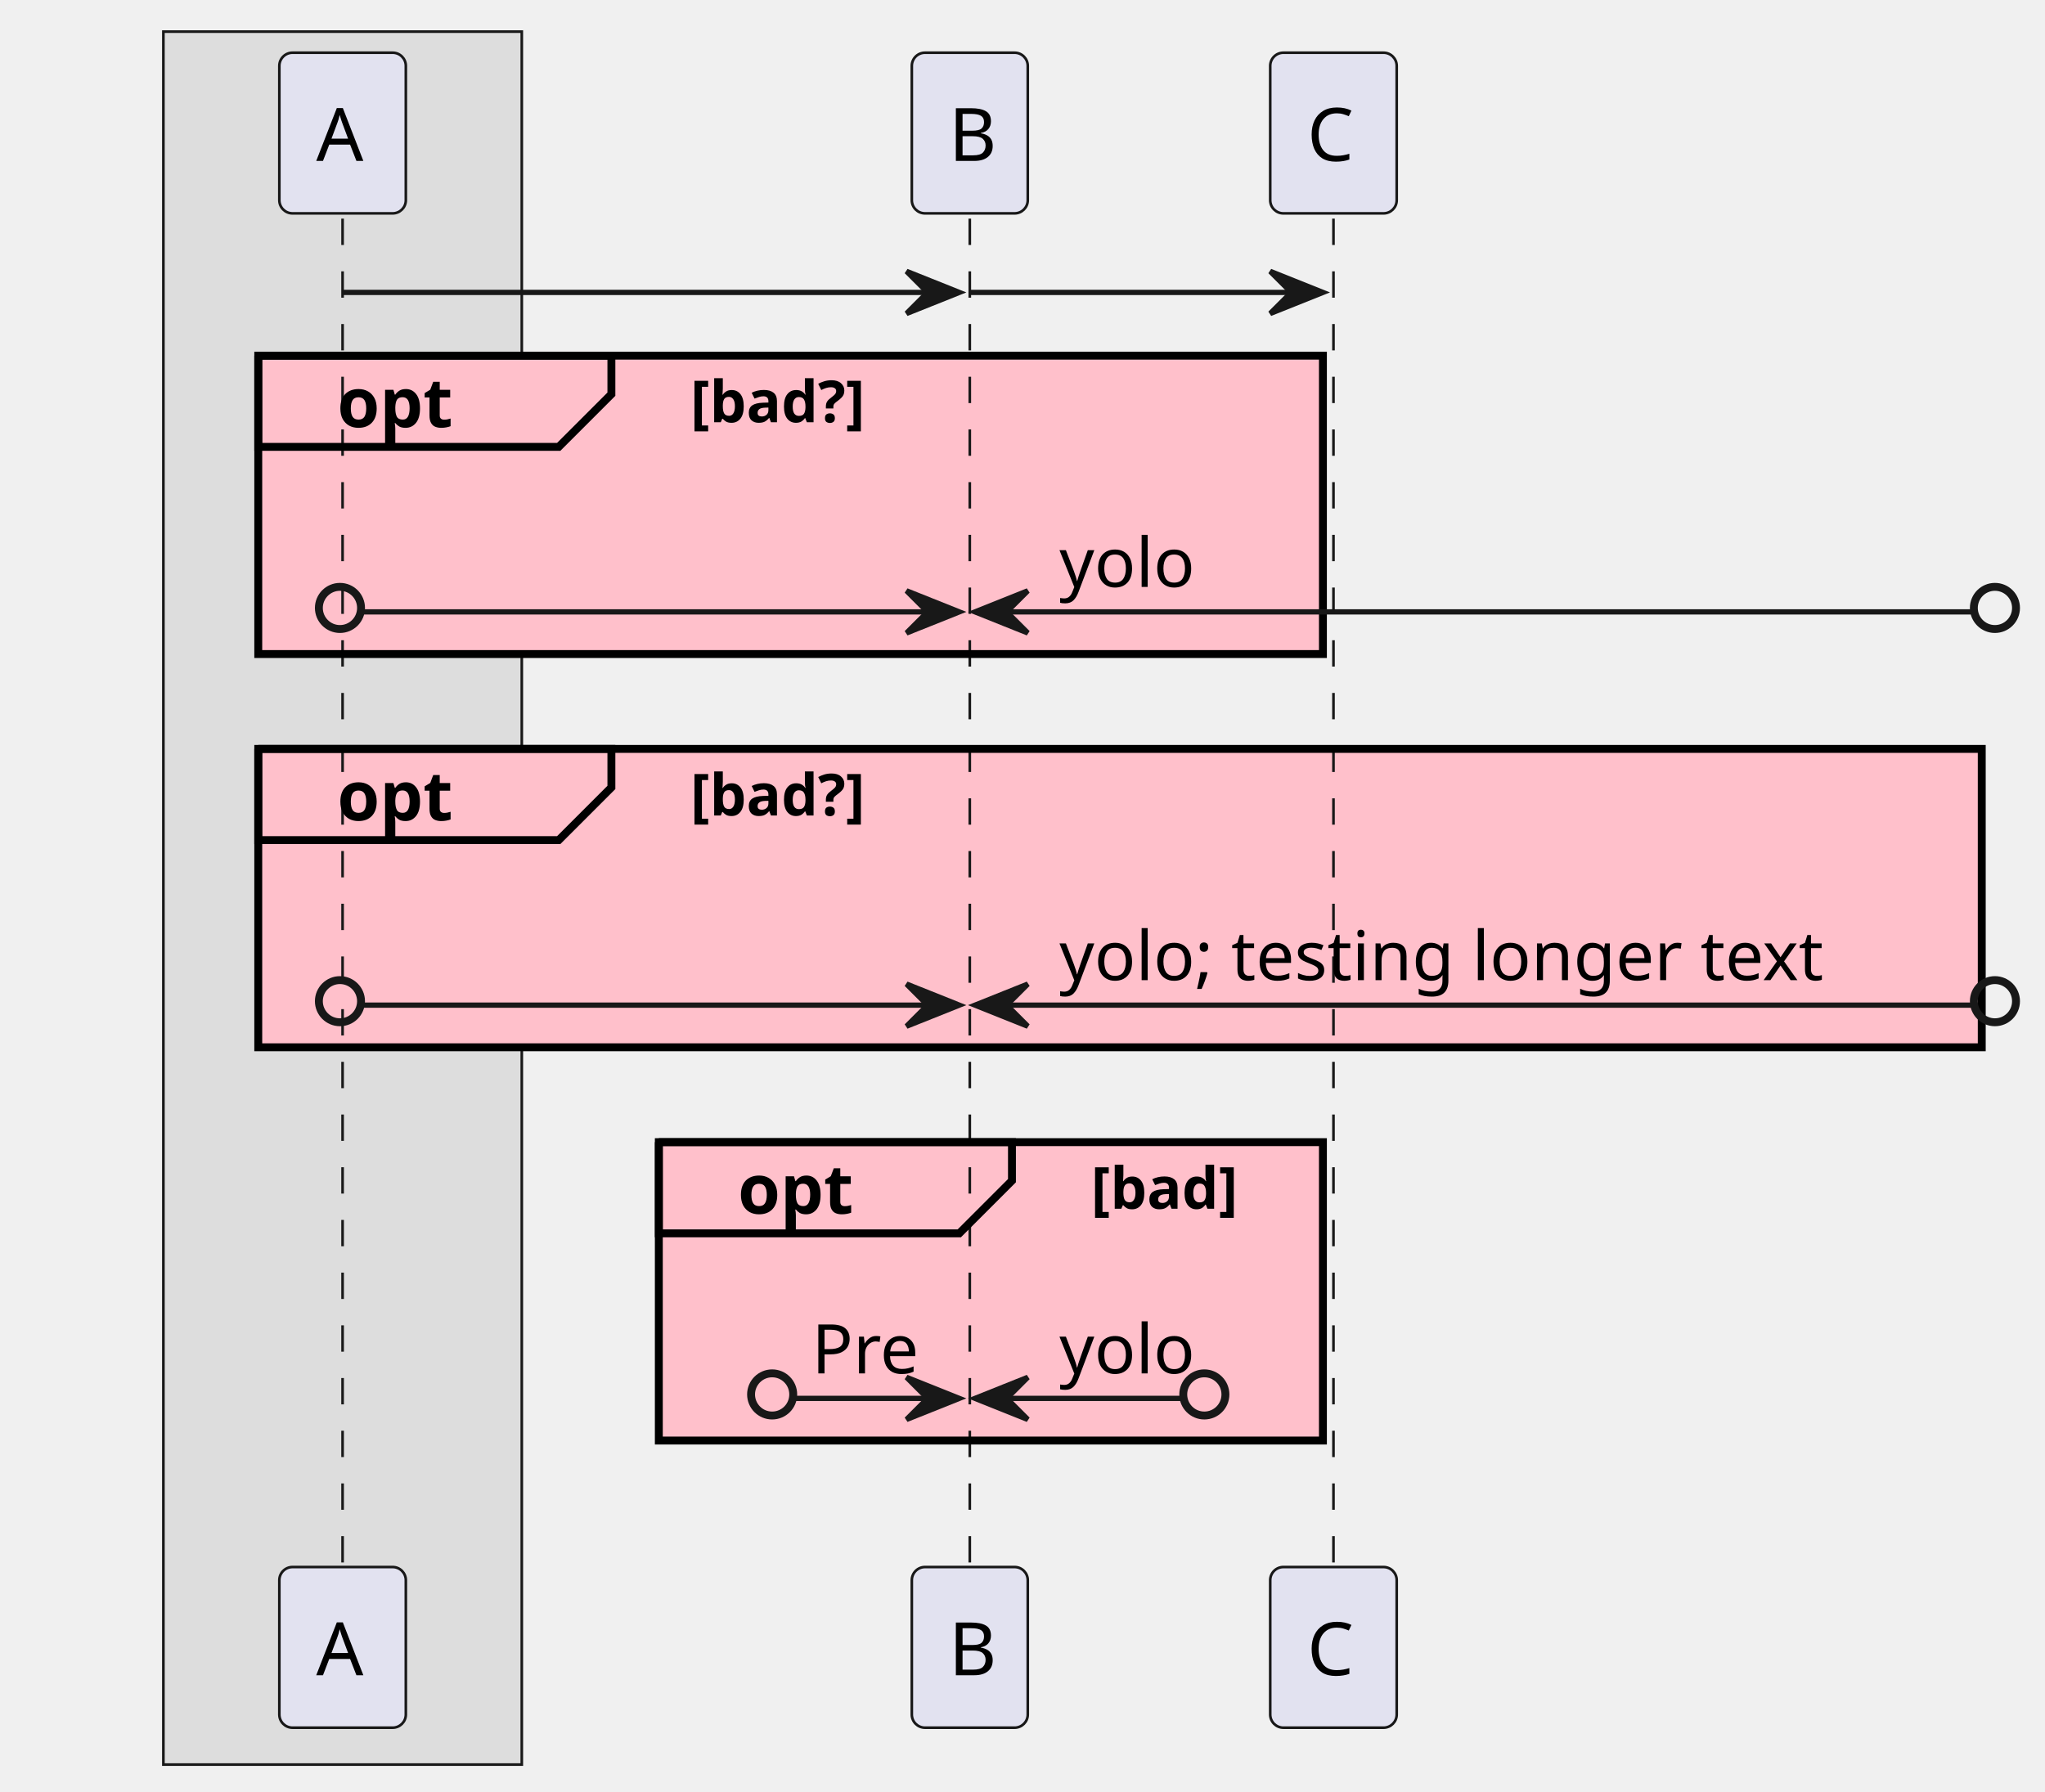
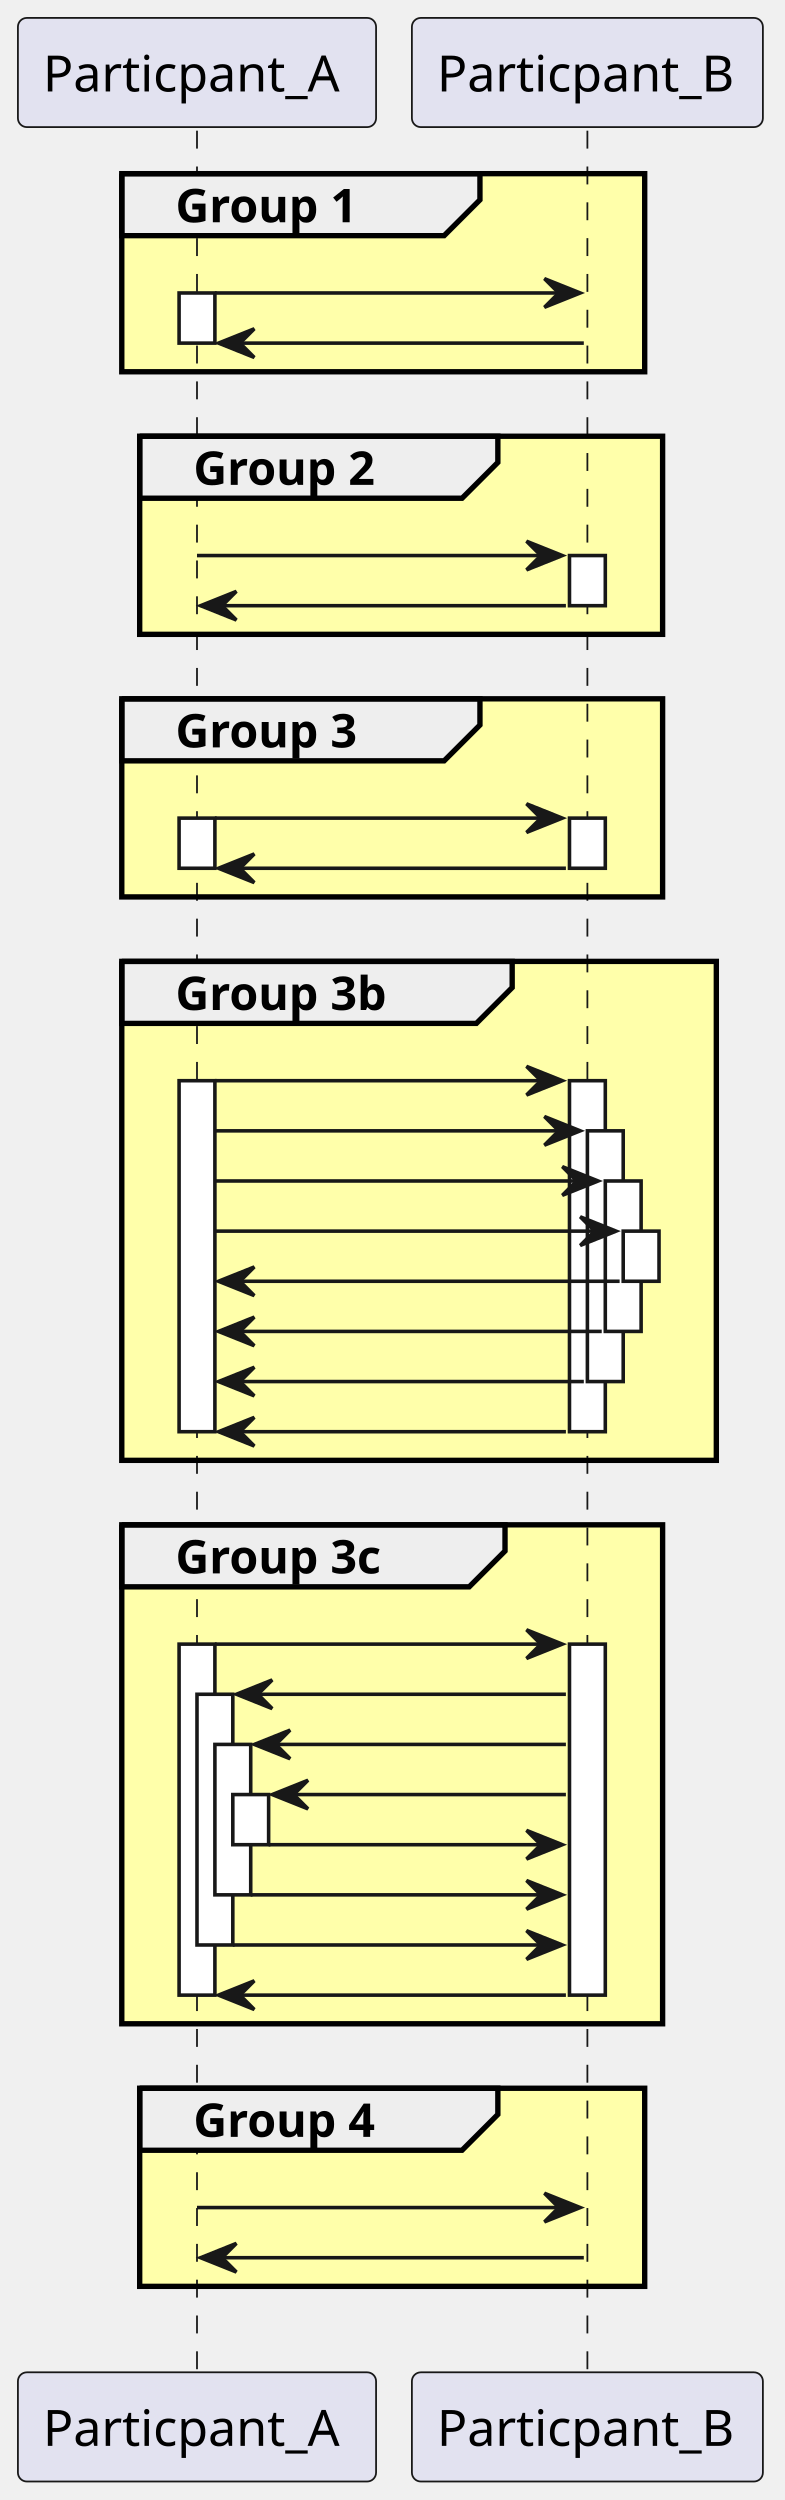
- <svg xmlns="http://www.w3.org/2000/svg" contentStyleType="text/css" height="340px" preserveAspectRatio="none" style="width:388px;height:340px;background:#FFFFFF;" version="1.1" viewBox="0 0 388 340" width="388px" zoomAndPan="magnify">
+ <svg xmlns="http://www.w3.org/2000/svg" contentStyleType="text/css" height="698px" preserveAspectRatio="none" style="width:219px;height:698px;background:#FFFFFF;" version="1.1" viewBox="0 0 219 698" width="219px" zoomAndPan="magnify">
  <defs />
  <g>
-     <rect fill="#DDDDDD" height="328.84" style="stroke:#181818;stroke-width:0.5;" width="68" x="31" y="6" />
-     <rect fill="#FFC0CB" height="56.621" style="stroke:#FFC0CB;stroke-width:1.0;" width="202" x="49" y="67.488" />
-     <rect fill="#FFC0CB" height="56.621" style="stroke:#FFC0CB;stroke-width:1.0;" width="327" x="49" y="142.109" />
-     <rect fill="#FFC0CB" height="56.621" style="stroke:#FFC0CB;stroke-width:1.0;" width="126" x="125" y="216.731" />
-     <line style="stroke:#181818;stroke-width:0.5;stroke-dasharray:5.0,5.0;" x1="65" x2="65" y1="41.488" y2="297.352" />
-     <line style="stroke:#181818;stroke-width:0.5;stroke-dasharray:5.0,5.0;" x1="184" x2="184" y1="41.488" y2="297.352" />
-     <line style="stroke:#181818;stroke-width:0.5;stroke-dasharray:5.0,5.0;" x1="253" x2="253" y1="41.488" y2="297.352" />
-     <rect fill="#E2E2F0" height="30.488" rx="2.5" ry="2.5" style="stroke:#181818;stroke-width:0.5;" width="24" x="53" y="10" />
-     <text fill="#000000" font-family="sans-serif" font-size="14" lengthAdjust="spacing" textLength="10" x="60" y="30.535">A</text>
-     <rect fill="#E2E2F0" height="30.488" rx="2.5" ry="2.5" style="stroke:#181818;stroke-width:0.5;" width="22" x="173" y="10" />
-     <text fill="#000000" font-family="sans-serif" font-size="14" lengthAdjust="spacing" textLength="8" x="180" y="30.535">B</text>
-     <rect fill="#E2E2F0" height="30.488" rx="2.5" ry="2.5" style="stroke:#181818;stroke-width:0.5;" width="24" x="241" y="10" />
-     <text fill="#000000" font-family="sans-serif" font-size="14" lengthAdjust="spacing" textLength="10" x="248" y="30.535">C</text>
-     <rect fill="#E2E2F0" height="30.488" rx="2.5" ry="2.5" style="stroke:#181818;stroke-width:0.5;" width="24" x="53" y="297.352" />
-     <text fill="#000000" font-family="sans-serif" font-size="14" lengthAdjust="spacing" textLength="10" x="60" y="317.887">A</text>
-     <rect fill="#E2E2F0" height="30.488" rx="2.5" ry="2.5" style="stroke:#181818;stroke-width:0.5;" width="22" x="173" y="297.352" />
-     <text fill="#000000" font-family="sans-serif" font-size="14" lengthAdjust="spacing" textLength="8" x="180" y="317.887">B</text>
-     <rect fill="#E2E2F0" height="30.488" rx="2.5" ry="2.5" style="stroke:#181818;stroke-width:0.5;" width="24" x="241" y="297.352" />
-     <text fill="#000000" font-family="sans-serif" font-size="14" lengthAdjust="spacing" textLength="10" x="248" y="317.887">C</text>
-     <polygon fill="#181818" points="172,51.488,182,55.488,172,59.488,176,55.488" style="stroke:#181818;stroke-width:1.0;" />
-     <line style="stroke:#181818;stroke-width:1.0;" x1="65" x2="178" y1="55.488" y2="55.488" />
-     <polygon fill="#181818" points="241,51.488,251,55.488,241,59.488,245,55.488" style="stroke:#181818;stroke-width:1.0;" />
-     <line style="stroke:#181818;stroke-width:1.0;" x1="184" x2="247" y1="55.488" y2="55.488" />
-     <path d="M49,67.488 L116,67.488 L116,74.799 L106,84.799 L49,84.799 L49,67.488 " fill="none" style="stroke:#000000;stroke-width:1.5;" />
-     <rect fill="none" height="56.621" style="stroke:#000000;stroke-width:1.5;" width="202" x="49" y="67.488" />
-     <text fill="#000000" font-family="sans-serif" font-size="13" font-weight="bold" lengthAdjust="spacing" textLength="22" x="64" y="81.057">opt</text>
-     <text fill="#000000" font-family="sans-serif" font-size="11" font-weight="bold" lengthAdjust="spacing" textLength="33" x="131" y="80.123">[bad?]</text>
-     <ellipse cx="64.5" cy="115.359" fill="none" rx="4" ry="4" style="stroke:#181818;stroke-width:1.5;" />
-     <polygon fill="#181818" points="172,112.109,182,116.109,172,120.109,176,116.109" style="stroke:#181818;stroke-width:1.0;" />
-     <line style="stroke:#181818;stroke-width:1.0;" x1="69" x2="178" y1="116.109" y2="116.109" />
-     <polygon fill="#181818" points="195,112.109,185,116.109,195,120.109,191,116.109" style="stroke:#181818;stroke-width:1.0;" />
-     <ellipse cx="378.5" cy="115.359" fill="none" rx="4" ry="4" style="stroke:#181818;stroke-width:1.5;" />
-     <line style="stroke:#181818;stroke-width:1.0;" x1="189" x2="374" y1="116.109" y2="116.109" />
-     <text fill="#000000" font-family="sans-serif" font-size="13" lengthAdjust="spacing" textLength="27" x="201" y="111.367">yolo</text>
-     <path d="M49,142.109 L116,142.109 L116,149.42 L106,159.42 L49,159.42 L49,142.109 " fill="none" style="stroke:#000000;stroke-width:1.5;" />
-     <rect fill="none" height="56.621" style="stroke:#000000;stroke-width:1.5;" width="327" x="49" y="142.109" />
-     <text fill="#000000" font-family="sans-serif" font-size="13" font-weight="bold" lengthAdjust="spacing" textLength="22" x="64" y="155.678">opt</text>
-     <text fill="#000000" font-family="sans-serif" font-size="11" font-weight="bold" lengthAdjust="spacing" textLength="33" x="131" y="154.744">[bad?]</text>
-     <ellipse cx="64.5" cy="189.981" fill="none" rx="4" ry="4" style="stroke:#181818;stroke-width:1.5;" />
-     <polygon fill="#181818" points="172,186.731,182,190.731,172,194.731,176,190.731" style="stroke:#181818;stroke-width:1.0;" />
-     <line style="stroke:#181818;stroke-width:1.0;" x1="69" x2="178" y1="190.731" y2="190.731" />
-     <polygon fill="#181818" points="195,186.731,185,190.731,195,194.731,191,190.731" style="stroke:#181818;stroke-width:1.0;" />
-     <ellipse cx="378.5" cy="189.981" fill="none" rx="4" ry="4" style="stroke:#181818;stroke-width:1.5;" />
-     <line style="stroke:#181818;stroke-width:1.0;" x1="189" x2="374" y1="190.731" y2="190.731" />
-     <text fill="#000000" font-family="sans-serif" font-size="13" lengthAdjust="spacing" textLength="152" x="201" y="185.988">yolo; testing longer text</text>
-     <path d="M125,216.731 L192,216.731 L192,224.041 L182,234.041 L125,234.041 L125,216.731 " fill="none" style="stroke:#000000;stroke-width:1.5;" />
-     <rect fill="none" height="56.621" style="stroke:#000000;stroke-width:1.5;" width="126" x="125" y="216.731" />
-     <text fill="#000000" font-family="sans-serif" font-size="13" font-weight="bold" lengthAdjust="spacing" textLength="22" x="140" y="230.299">opt</text>
-     <text fill="#000000" font-family="sans-serif" font-size="11" font-weight="bold" lengthAdjust="spacing" textLength="28" x="207" y="229.365">[bad]</text>
-     <ellipse cx="146.5" cy="264.602" fill="none" rx="4" ry="4" style="stroke:#181818;stroke-width:1.5;" />
-     <polygon fill="#181818" points="172,261.352,182,265.352,172,269.352,176,265.352" style="stroke:#181818;stroke-width:1.0;" />
-     <line style="stroke:#181818;stroke-width:1.0;" x1="151" x2="178" y1="265.352" y2="265.352" />
-     <text fill="#000000" font-family="sans-serif" font-size="13" lengthAdjust="spacing" textLength="19" x="154" y="260.609">Pre</text>
-     <polygon fill="#181818" points="195,261.352,185,265.352,195,269.352,191,265.352" style="stroke:#181818;stroke-width:1.0;" />
-     <ellipse cx="228.5" cy="264.602" fill="none" rx="4" ry="4" style="stroke:#181818;stroke-width:1.5;" />
-     <line style="stroke:#181818;stroke-width:1.0;" x1="189" x2="224" y1="265.352" y2="265.352" />
-     <text fill="#000000" font-family="sans-serif" font-size="13" lengthAdjust="spacing" textLength="27" x="201" y="260.609">yolo</text>
+     <rect fill="#FFFFAA" height="55.31" style="stroke:#FFFFAA;stroke-width:1.0;" width="146" x="34" y="48.488" />
+     <rect fill="#FFFFAA" height="55.31" style="stroke:#FFFFAA;stroke-width:1.0;" width="146" x="39" y="121.799" />
+     <rect fill="#FFFFAA" height="55.31" style="stroke:#FFFFAA;stroke-width:1.0;" width="151" x="34" y="195.109" />
+     <rect fill="#FFFFAA" height="139.31" style="stroke:#FFFFAA;stroke-width:1.0;" width="166" x="34" y="268.42" />
+     <rect fill="#FFFFAA" height="139.31" style="stroke:#FFFFAA;stroke-width:1.0;" width="151" x="34" y="425.731" />
+     <rect fill="#FFFFAA" height="55.31" style="stroke:#FFFFAA;stroke-width:1.0;" width="141" x="39" y="583.041" />
+     <line style="stroke:#181818;stroke-width:0.5;stroke-dasharray:5.0,5.0;" x1="55" x2="55" y1="36.488" y2="662.352" />
+     <rect fill="#FFFFFF" height="14" style="stroke:#181818;stroke-width:1.0;" width="10" x="50" y="81.799" />
+     <rect fill="#FFFFFF" height="14" style="stroke:#181818;stroke-width:1.0;" width="10" x="50" y="228.42" />
+     <rect fill="#FFFFFF" height="98" style="stroke:#181818;stroke-width:1.0;" width="10" x="50" y="301.731" />
+     <rect fill="#FFFFFF" height="98" style="stroke:#181818;stroke-width:1.0;" width="10" x="50" y="459.041" />
+     <rect fill="#FFFFFF" height="70" style="stroke:#181818;stroke-width:1.0;" width="10" x="55" y="473.041" />
+     <rect fill="#FFFFFF" height="42" style="stroke:#181818;stroke-width:1.0;" width="10" x="60" y="487.041" />
+     <rect fill="#FFFFFF" height="14" style="stroke:#181818;stroke-width:1.0;" width="10" x="65" y="501.041" />
+     <line style="stroke:#181818;stroke-width:0.5;stroke-dasharray:5.0,5.0;" x1="164" x2="164" y1="36.488" y2="662.352" />
+     <rect fill="#FFFFFF" height="14" style="stroke:#181818;stroke-width:1.0;" width="10" x="159" y="155.109" />
+     <rect fill="#FFFFFF" height="14" style="stroke:#181818;stroke-width:1.0;" width="10" x="159" y="228.42" />
+     <rect fill="#FFFFFF" height="98" style="stroke:#181818;stroke-width:1.0;" width="10" x="159" y="301.731" />
+     <rect fill="#FFFFFF" height="98" style="stroke:#181818;stroke-width:1.0;" width="10" x="159" y="459.041" />
+     <rect fill="#FFFFFF" height="70" style="stroke:#181818;stroke-width:1.0;" width="10" x="164" y="315.731" />
+     <rect fill="#FFFFFF" height="42" style="stroke:#181818;stroke-width:1.0;" width="10" x="169" y="329.731" />
+     <rect fill="#FFFFFF" height="14" style="stroke:#181818;stroke-width:1.0;" width="10" x="174" y="343.731" />
+     <rect fill="#E2E2F0" height="30.488" rx="2.5" ry="2.5" style="stroke:#181818;stroke-width:0.5;" width="100" x="5" y="5" />
+     <text fill="#000000" font-family="sans-serif" font-size="14" lengthAdjust="spacing" textLength="86" x="12" y="25.535">Particpant_A</text>
+     <rect fill="#E2E2F0" height="30.488" rx="2.5" ry="2.5" style="stroke:#181818;stroke-width:0.5;" width="98" x="115" y="5" />
+     <text fill="#000000" font-family="sans-serif" font-size="14" lengthAdjust="spacing" textLength="84" x="122" y="25.535">Particpant_B</text>
+     <rect fill="#E2E2F0" height="30.488" rx="2.5" ry="2.5" style="stroke:#181818;stroke-width:0.5;" width="100" x="5" y="662.352" />
+     <text fill="#000000" font-family="sans-serif" font-size="14" lengthAdjust="spacing" textLength="86" x="12" y="682.887">Particpant_A</text>
+     <rect fill="#E2E2F0" height="30.488" rx="2.5" ry="2.5" style="stroke:#181818;stroke-width:0.5;" width="98" x="115" y="662.352" />
+     <text fill="#000000" font-family="sans-serif" font-size="14" lengthAdjust="spacing" textLength="84" x="122" y="682.887">Particpant_B</text>
+     <path d="M34,48.488 L134,48.488 L134,55.799 L124,65.799 L34,65.799 L34,48.488 " fill="#EEEEEE" style="stroke:#000000;stroke-width:1.5;" />
+     <rect fill="none" height="55.31" style="stroke:#000000;stroke-width:1.5;" width="146" x="34" y="48.488" />
+     <text fill="#000000" font-family="sans-serif" font-size="13" font-weight="bold" lengthAdjust="spacing" textLength="55" x="49" y="62.057">Group 1</text>
+     <polygon fill="#181818" points="152,77.799,162,81.799,152,85.799,156,81.799" style="stroke:#181818;stroke-width:1.0;" />
+     <line style="stroke:#181818;stroke-width:1.0;" x1="60" x2="158" y1="81.799" y2="81.799" />
+     <polygon fill="#181818" points="71,91.799,61,95.799,71,99.799,67,95.799" style="stroke:#181818;stroke-width:1.0;" />
+     <line style="stroke:#181818;stroke-width:1.0;" x1="65" x2="163" y1="95.799" y2="95.799" />
+     <path d="M39,121.799 L139,121.799 L139,129.109 L129,139.109 L39,139.109 L39,121.799 " fill="#EEEEEE" style="stroke:#000000;stroke-width:1.5;" />
+     <rect fill="none" height="55.31" style="stroke:#000000;stroke-width:1.5;" width="146" x="39" y="121.799" />
+     <text fill="#000000" font-family="sans-serif" font-size="13" font-weight="bold" lengthAdjust="spacing" textLength="55" x="54" y="135.367">Group 2</text>
+     <polygon fill="#181818" points="147,151.109,157,155.109,147,159.109,151,155.109" style="stroke:#181818;stroke-width:1.0;" />
+     <line style="stroke:#181818;stroke-width:1.0;" x1="55" x2="153" y1="155.109" y2="155.109" />
+     <polygon fill="#181818" points="66,165.109,56,169.109,66,173.109,62,169.109" style="stroke:#181818;stroke-width:1.0;" />
+     <line style="stroke:#181818;stroke-width:1.0;" x1="60" x2="158" y1="169.109" y2="169.109" />
+     <path d="M34,195.109 L134,195.109 L134,202.42 L124,212.42 L34,212.42 L34,195.109 " fill="#EEEEEE" style="stroke:#000000;stroke-width:1.5;" />
+     <rect fill="none" height="55.31" style="stroke:#000000;stroke-width:1.5;" width="151" x="34" y="195.109" />
+     <text fill="#000000" font-family="sans-serif" font-size="13" font-weight="bold" lengthAdjust="spacing" textLength="55" x="49" y="208.678">Group 3</text>
+     <polygon fill="#181818" points="147,224.42,157,228.42,147,232.42,151,228.42" style="stroke:#181818;stroke-width:1.0;" />
+     <line style="stroke:#181818;stroke-width:1.0;" x1="60" x2="153" y1="228.42" y2="228.42" />
+     <polygon fill="#181818" points="71,238.42,61,242.42,71,246.42,67,242.42" style="stroke:#181818;stroke-width:1.0;" />
+     <line style="stroke:#181818;stroke-width:1.0;" x1="65" x2="158" y1="242.42" y2="242.42" />
+     <path d="M34,268.42 L143,268.42 L143,275.731 L133,285.731 L34,285.731 L34,268.42 " fill="#EEEEEE" style="stroke:#000000;stroke-width:1.5;" />
+     <rect fill="none" height="139.31" style="stroke:#000000;stroke-width:1.5;" width="166" x="34" y="268.42" />
+     <text fill="#000000" font-family="sans-serif" font-size="13" font-weight="bold" lengthAdjust="spacing" textLength="64" x="49" y="281.988">Group 3b</text>
+     <polygon fill="#181818" points="147,297.731,157,301.731,147,305.731,151,301.731" style="stroke:#181818;stroke-width:1.0;" />
+     <line style="stroke:#181818;stroke-width:1.0;" x1="60" x2="153" y1="301.731" y2="301.731" />
+     <polygon fill="#181818" points="152,311.731,162,315.731,152,319.731,156,315.731" style="stroke:#181818;stroke-width:1.0;" />
+     <line style="stroke:#181818;stroke-width:1.0;" x1="60" x2="158" y1="315.731" y2="315.731" />
+     <polygon fill="#181818" points="157,325.731,167,329.731,157,333.731,161,329.731" style="stroke:#181818;stroke-width:1.0;" />
+     <line style="stroke:#181818;stroke-width:1.0;" x1="60" x2="163" y1="329.731" y2="329.731" />
+     <polygon fill="#181818" points="162,339.731,172,343.731,162,347.731,166,343.731" style="stroke:#181818;stroke-width:1.0;" />
+     <line style="stroke:#181818;stroke-width:1.0;" x1="60" x2="168" y1="343.731" y2="343.731" />
+     <polygon fill="#181818" points="71,353.731,61,357.731,71,361.731,67,357.731" style="stroke:#181818;stroke-width:1.0;" />
+     <line style="stroke:#181818;stroke-width:1.0;" x1="65" x2="173" y1="357.731" y2="357.731" />
+     <polygon fill="#181818" points="71,367.731,61,371.731,71,375.731,67,371.731" style="stroke:#181818;stroke-width:1.0;" />
+     <line style="stroke:#181818;stroke-width:1.0;" x1="65" x2="168" y1="371.731" y2="371.731" />
+     <polygon fill="#181818" points="71,381.731,61,385.731,71,389.731,67,385.731" style="stroke:#181818;stroke-width:1.0;" />
+     <line style="stroke:#181818;stroke-width:1.0;" x1="65" x2="163" y1="385.731" y2="385.731" />
+     <polygon fill="#181818" points="71,395.731,61,399.731,71,403.731,67,399.731" style="stroke:#181818;stroke-width:1.0;" />
+     <line style="stroke:#181818;stroke-width:1.0;" x1="65" x2="158" y1="399.731" y2="399.731" />
+     <path d="M34,425.731 L141,425.731 L141,433.041 L131,443.041 L34,443.041 L34,425.731 " fill="#EEEEEE" style="stroke:#000000;stroke-width:1.5;" />
+     <rect fill="none" height="139.31" style="stroke:#000000;stroke-width:1.5;" width="151" x="34" y="425.731" />
+     <text fill="#000000" font-family="sans-serif" font-size="13" font-weight="bold" lengthAdjust="spacing" textLength="62" x="49" y="439.299">Group 3c</text>
+     <polygon fill="#181818" points="147,455.041,157,459.041,147,463.041,151,459.041" style="stroke:#181818;stroke-width:1.0;" />
+     <line style="stroke:#181818;stroke-width:1.0;" x1="60" x2="153" y1="459.041" y2="459.041" />
+     <polygon fill="#181818" points="76,469.041,66,473.041,76,477.041,72,473.041" style="stroke:#181818;stroke-width:1.0;" />
+     <line style="stroke:#181818;stroke-width:1.0;" x1="70" x2="158" y1="473.041" y2="473.041" />
+     <polygon fill="#181818" points="81,483.041,71,487.041,81,491.041,77,487.041" style="stroke:#181818;stroke-width:1.0;" />
+     <line style="stroke:#181818;stroke-width:1.0;" x1="75" x2="158" y1="487.041" y2="487.041" />
+     <polygon fill="#181818" points="86,497.041,76,501.041,86,505.041,82,501.041" style="stroke:#181818;stroke-width:1.0;" />
+     <line style="stroke:#181818;stroke-width:1.0;" x1="80" x2="158" y1="501.041" y2="501.041" />
+     <polygon fill="#181818" points="147,511.041,157,515.041,147,519.041,151,515.041" style="stroke:#181818;stroke-width:1.0;" />
+     <line style="stroke:#181818;stroke-width:1.0;" x1="75" x2="153" y1="515.041" y2="515.041" />
+     <polygon fill="#181818" points="147,525.041,157,529.041,147,533.041,151,529.041" style="stroke:#181818;stroke-width:1.0;" />
+     <line style="stroke:#181818;stroke-width:1.0;" x1="70" x2="153" y1="529.041" y2="529.041" />
+     <polygon fill="#181818" points="147,539.041,157,543.041,147,547.041,151,543.041" style="stroke:#181818;stroke-width:1.0;" />
+     <line style="stroke:#181818;stroke-width:1.0;" x1="65" x2="153" y1="543.041" y2="543.041" />
+     <polygon fill="#181818" points="71,553.041,61,557.041,71,561.041,67,557.041" style="stroke:#181818;stroke-width:1.0;" />
+     <line style="stroke:#181818;stroke-width:1.0;" x1="65" x2="158" y1="557.041" y2="557.041" />
+     <path d="M39,583.041 L139,583.041 L139,590.352 L129,600.352 L39,600.352 L39,583.041 " fill="#EEEEEE" style="stroke:#000000;stroke-width:1.5;" />
+     <rect fill="none" height="55.31" style="stroke:#000000;stroke-width:1.5;" width="141" x="39" y="583.041" />
+     <text fill="#000000" font-family="sans-serif" font-size="13" font-weight="bold" lengthAdjust="spacing" textLength="55" x="54" y="596.609">Group 4</text>
+     <polygon fill="#181818" points="152,612.352,162,616.352,152,620.352,156,616.352" style="stroke:#181818;stroke-width:1.0;" />
+     <line style="stroke:#181818;stroke-width:1.0;" x1="55" x2="158" y1="616.352" y2="616.352" />
+     <polygon fill="#181818" points="66,626.352,56,630.352,66,634.352,62,630.352" style="stroke:#181818;stroke-width:1.0;" />
+     <line style="stroke:#181818;stroke-width:1.0;" x1="60" x2="163" y1="630.352" y2="630.352" />
  </g>
</svg>
